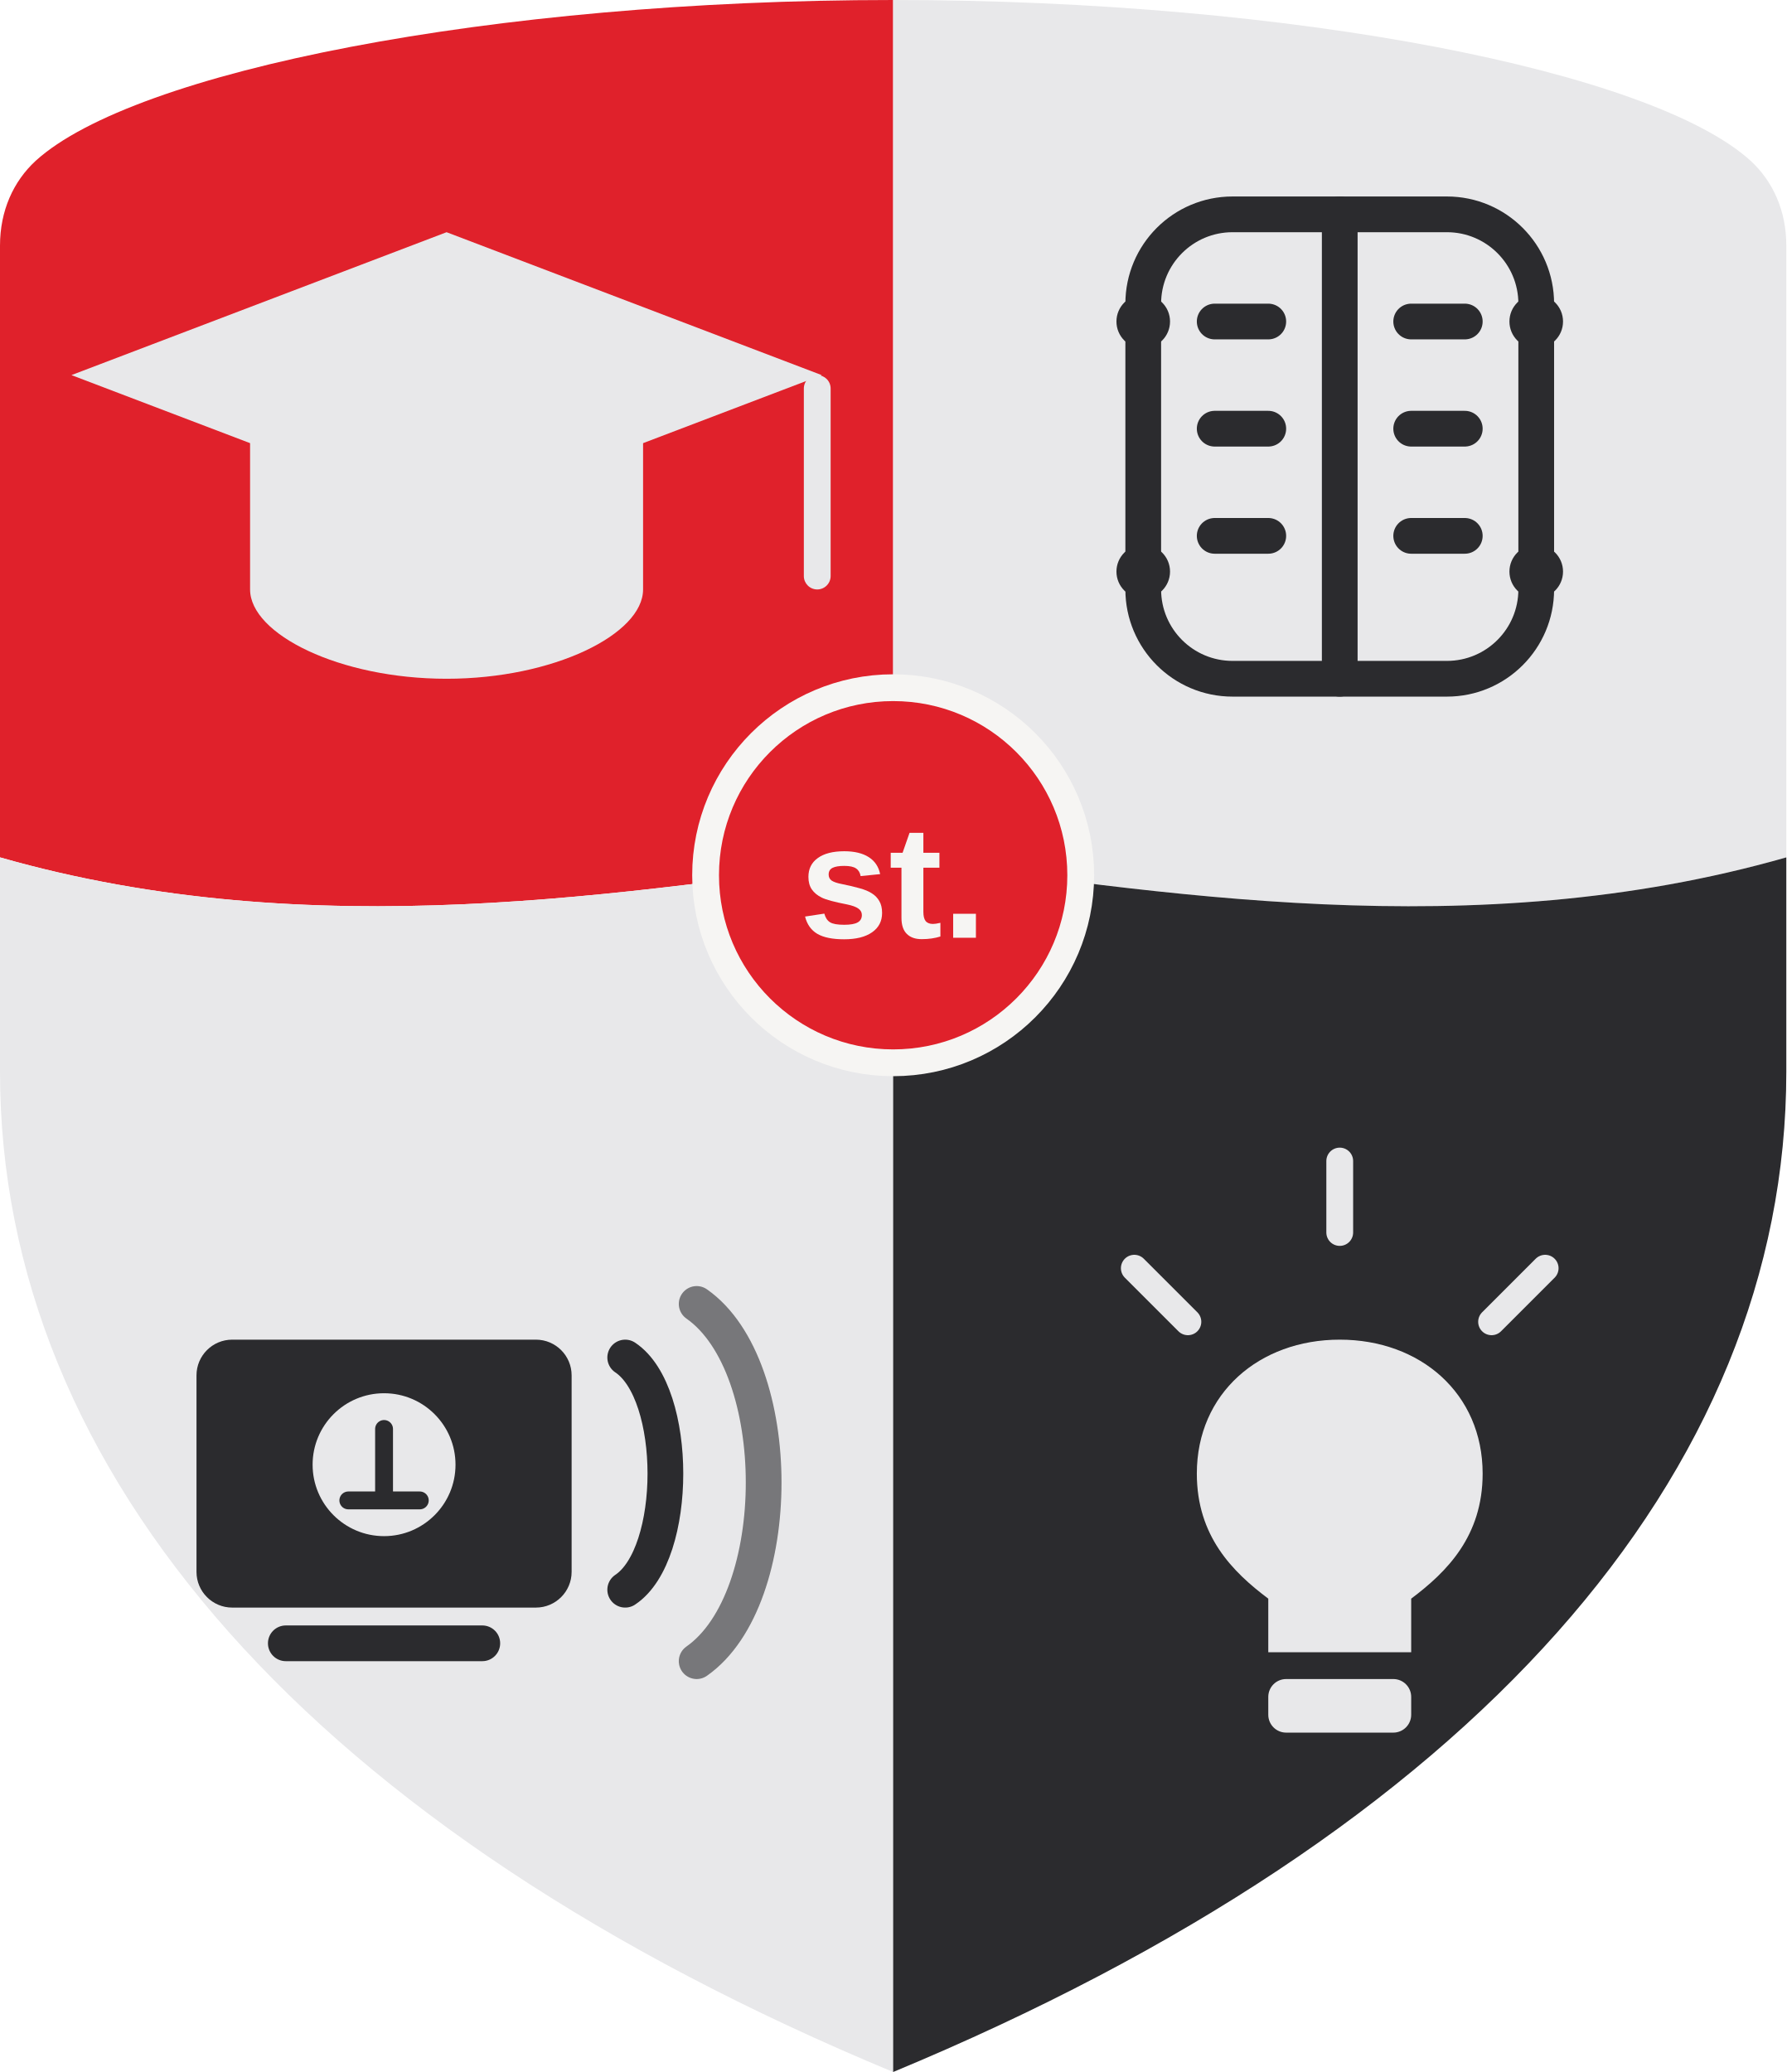
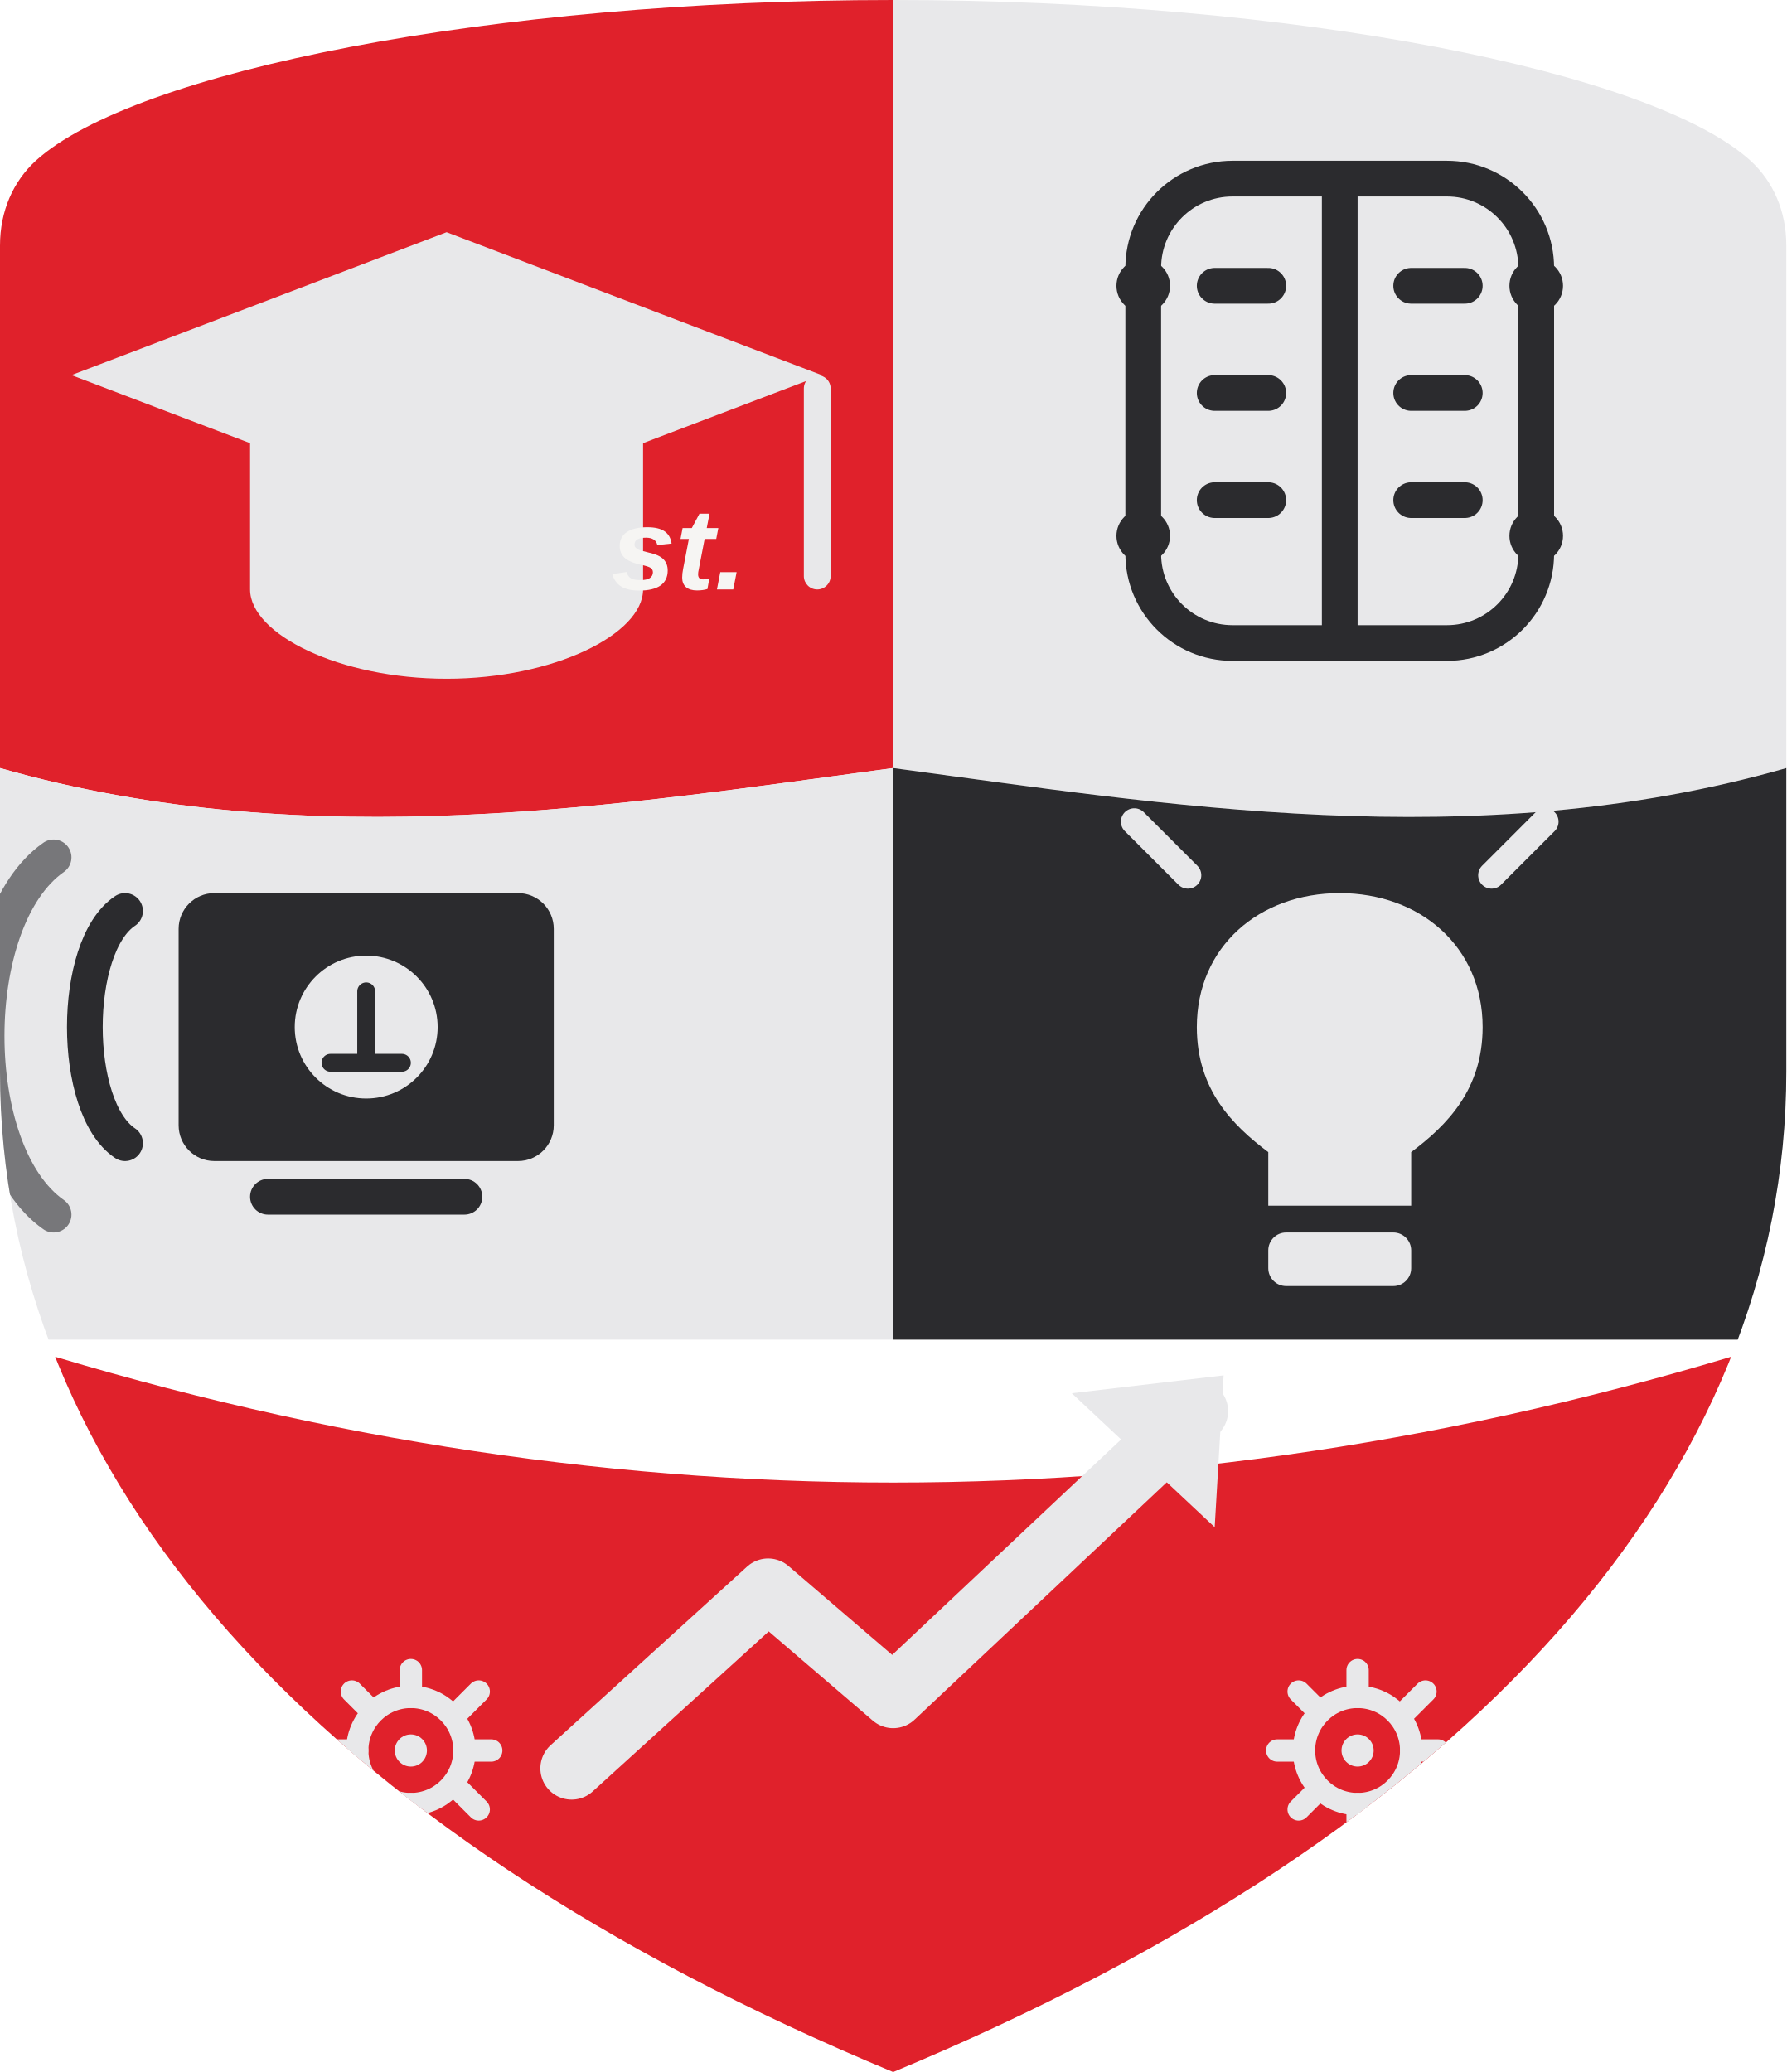
<svg xmlns="http://www.w3.org/2000/svg" viewBox="0 0 200 232" width="200" height="232">
  <defs>
    <clipPath id="shieldClip">
      <path d="M100 0C55 0 15 8 4 18C1.5 20.3 0 23.6 0 27.5V120C0 165 35 205 100 232C165 205 200 165 200 120V27.5C200 23.6 198.5 20.3 196 18C185 8 145 0 100 0Z" />
    </clipPath>
  </defs>
  <g clip-path="url(#shieldClip)">
-     <path d="M0 0H100V96C70 100 35 106 0 96V0Z" fill="#e0212b" />
-     <path d="M100 0H200V96C165 106 130 100 100 96V0Z" fill="#e8e8ea" />
-     <path d="M0 96C35 106 70 100 100 96V232H0V96Z" fill="#e8e8ea" />
-     <path d="M100 96C130 100 165 106 200 96V232H100V96Z" fill="#2b2b2e" />
+     <path d="M0 0H100V86C70 90 35 96 0 86V0Z" fill="#e0212b" />
+     <path d="M100 0H200V86C165 96 130 90 100 86V0Z" fill="#e8e8ea" />
+     <path d="M0 86C35 96 70 90 100 86V150C70 150 35 150 0 150V86Z" fill="#e8e8ea" />
+     <path d="M100 86C130 90 165 96 200 86V150C165 150 130 150 100 150V86Z" fill="#2b2b2e" />
+     <path d="M0 150Q100 182 200 150V232H0V150Z" fill="#e0212b" />
    <g fill="#e8e8ea">
      <path d="M50 26 L92 42 L50 58 L8 42 Z" />
      <path d="M28 49 V66 C28 71 38 76 50 76 C62 76 72 71 72 66 V49 L50 57.5 Z" />
      <rect x="90" y="42" width="3" height="24" rx="1.5" />
    </g>
    <g fill="none" stroke="#2b2b2e" stroke-width="4" stroke-linecap="round" stroke-linejoin="round">
-       <rect x="128" y="24" width="44" height="52" rx="10" />
-       <path d="M150 24V76" />
-       <path d="M136 36h6M136 48h6M136 60h6M158 36h6M158 48h6M158 60h6" />
-       <circle cx="128" cy="36" r="3" fill="#2b2b2e" stroke="none" />
-       <circle cx="172" cy="36" r="3" fill="#2b2b2e" stroke="none" />
-       <circle cx="128" cy="64" r="3" fill="#2b2b2e" stroke="none" />
-       <circle cx="172" cy="64" r="3" fill="#2b2b2e" stroke="none" />
+       <rect x="128" y="20" width="44" height="52" rx="10" />
+       <path d="M150 20V72" />
+       <path d="M136 32h6M136 44h6M136 56h6M158 32h6M158 44h6M158 56h6" />
+       <circle cx="128" cy="32" r="3" fill="#2b2b2e" stroke="none" />
+       <circle cx="172" cy="32" r="3" fill="#2b2b2e" stroke="none" />
+       <circle cx="128" cy="60" r="3" fill="#2b2b2e" stroke="none" />
+       <circle cx="172" cy="60" r="3" fill="#2b2b2e" stroke="none" />
    </g>
    <g fill="#2b2b2e">
-       <rect x="22" y="150" width="42" height="30" rx="4" />
-       <rect x="30" y="182" width="26" height="4" rx="2" />
-       <circle cx="43" cy="164" r="8" fill="#e8e8ea" />
-       <path d="M43 160v8M39 168h8" stroke="#2b2b2e" stroke-width="2" stroke-linecap="round" fill="none" />
-       <path d="M70 152c6 4 6 22 0 26" stroke="#2b2b2e" stroke-width="4" stroke-linecap="round" fill="none" />
-       <path d="M78 146c10 7 10 33 0 40" stroke="#2b2b2e" stroke-width="4" stroke-linecap="round" fill="none" opacity="0.6" />
+       <rect x="20" y="100" width="42" height="30" rx="4" />
+       <rect x="28" y="132" width="26" height="4" rx="2" />
+       <circle cx="41" cy="115" r="8" fill="#e8e8ea" />
+       <path d="M41 111v8M37 119h8" stroke="#2b2b2e" stroke-width="2" stroke-linecap="round" fill="none" />
+       <path d="M14 102c-6 4-6 22 0 26" stroke="#2b2b2e" stroke-width="4" stroke-linecap="round" fill="none" />
+       <path d="M6 96c-10 7-10 33 0 40" stroke="#2b2b2e" stroke-width="4" stroke-linecap="round" fill="none" opacity="0.6" />
    </g>
    <g fill="#e8e8ea">
-       <path d="M150 150c-9 0-16 6-16 15c0 7 4 11 8 14v6h16v-6c4-3 8-7 8-14c0-9-7-15-16-15Z" />
-       <rect x="142" y="188" width="16" height="6" rx="2" />
-       <path d="M133 148l-6-6M167 148l6-6M150 138v-8" stroke="#e8e8ea" stroke-width="3" stroke-linecap="round" />
+       <path d="M150 100c-9 0-16 6-16 15c0 7 4 11 8 14v6h16v-6c4-3 8-7 8-14c0-9-7-15-16-15Z" />
+       <rect x="142" y="138" width="16" height="6" rx="2" />
+       <path d="M133 98l-6-6M167 98l6-6M150 88v-8" stroke="#e8e8ea" stroke-width="3" stroke-linecap="round" />
+     </g>
+     <g>
+       <path d="M64 198 L86 178 L100 190 L134 158" fill="none" stroke="#e8e8ea" stroke-width="7" stroke-linecap="round" stroke-linejoin="round" />
+       <path d="M120 156 L137 154 L136 171Z" fill="#e8e8ea" />
+       <g stroke="#e8e8ea" stroke-width="2.5" stroke-linecap="round" fill="none">
+         <circle cx="46" cy="196" r="6" />
+         <circle cx="46" cy="196" r="1.8" fill="#e8e8ea" stroke="none" />
+         <path d="M46 187v3M46 202v3M37 196h3M52 196h3M39.4 189.4l2.1 2.1M51.5 200.5l2.1 2.1M39.4 202.6l2.1-2.1M51.5 191.5l2.1-2.1" />
+         <circle cx="152" cy="196" r="6" />
+         <circle cx="152" cy="196" r="1.8" fill="#e8e8ea" stroke="none" />
+         <path d="M152 187v3M152 202v3M143 196h3M158 196h3M145.4 189.4l2.1 2.1M157.5 200.5l2.1 2.1M145.4 202.6l2.1-2.1M157.5 191.5l2.1-2.1" />
+       </g>
    </g>
  </g>
-   <circle cx="100" cy="98" r="21" fill="#e0212b" stroke="#f6f5f3" stroke-width="3" />
-   <text x="100" y="105" text-anchor="middle" font-family="Arial, Helvetica, sans-serif" font-weight="700" font-size="18" fill="#f6f5f3">st.</text>
+   <text x="76" y="66" text-anchor="middle" font-family="Arial, Helvetica, sans-serif" font-weight="700" font-style="italic" font-size="13" fill="#f6f5f3">st.</text>
</svg>
